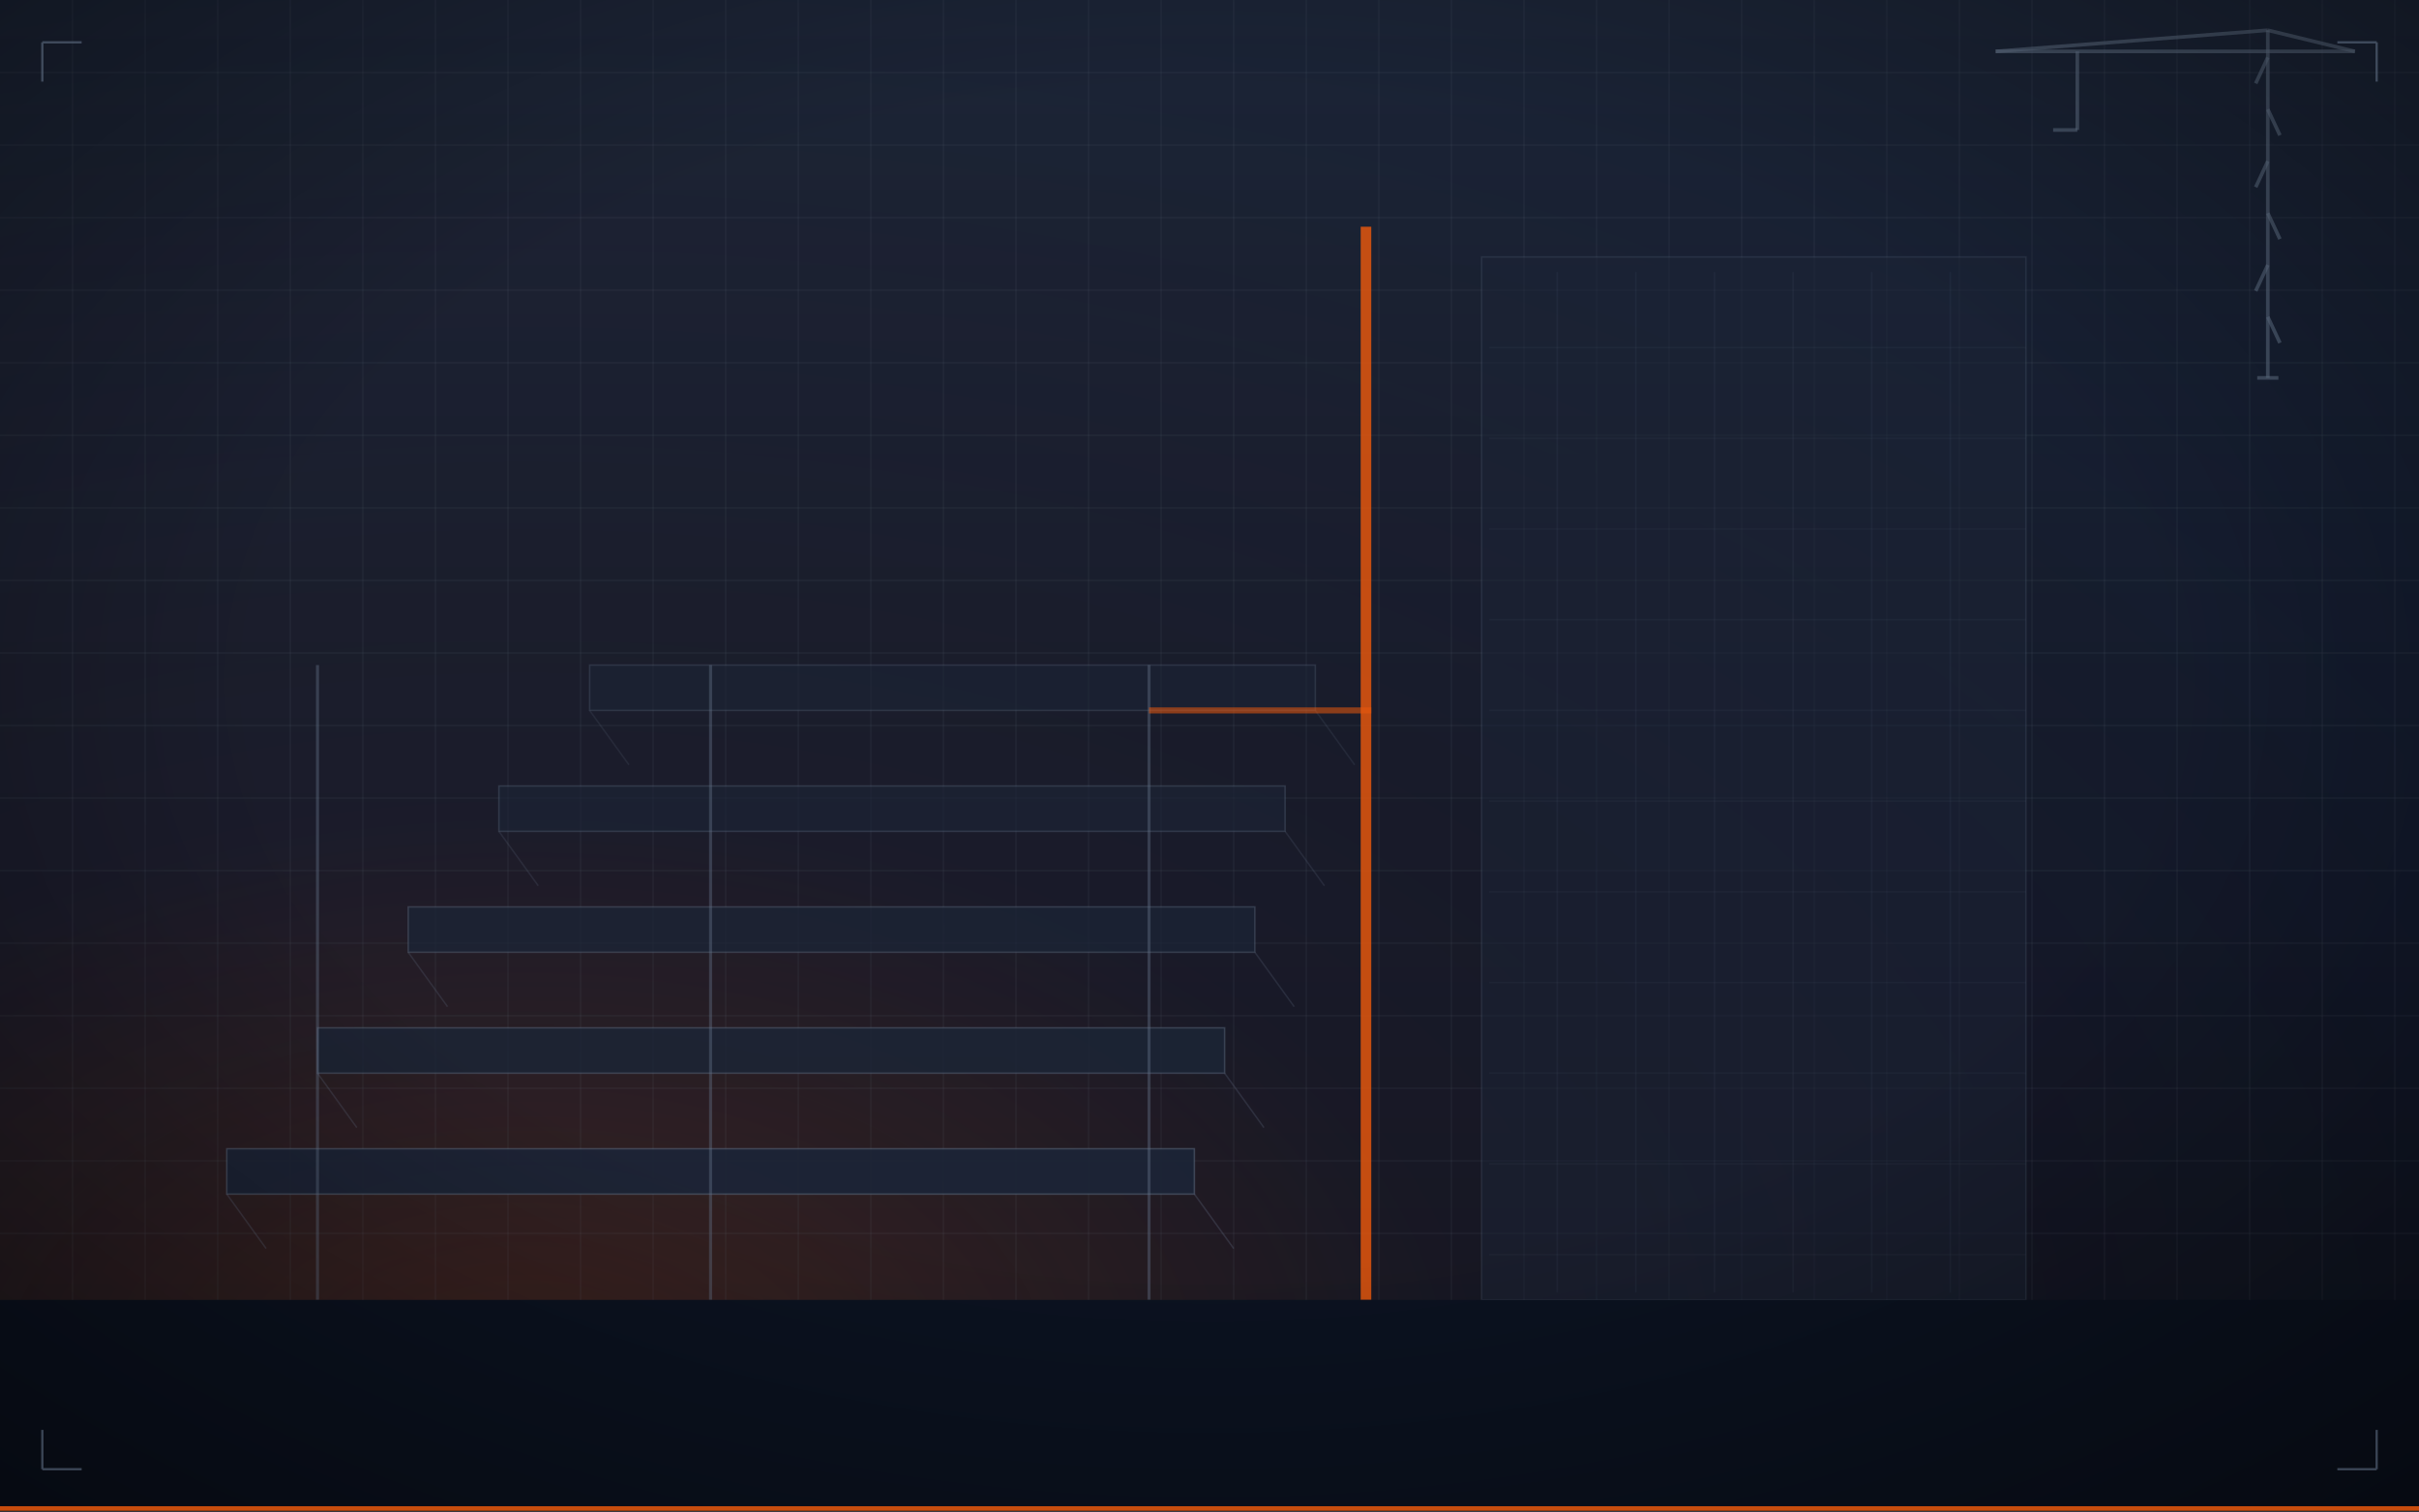
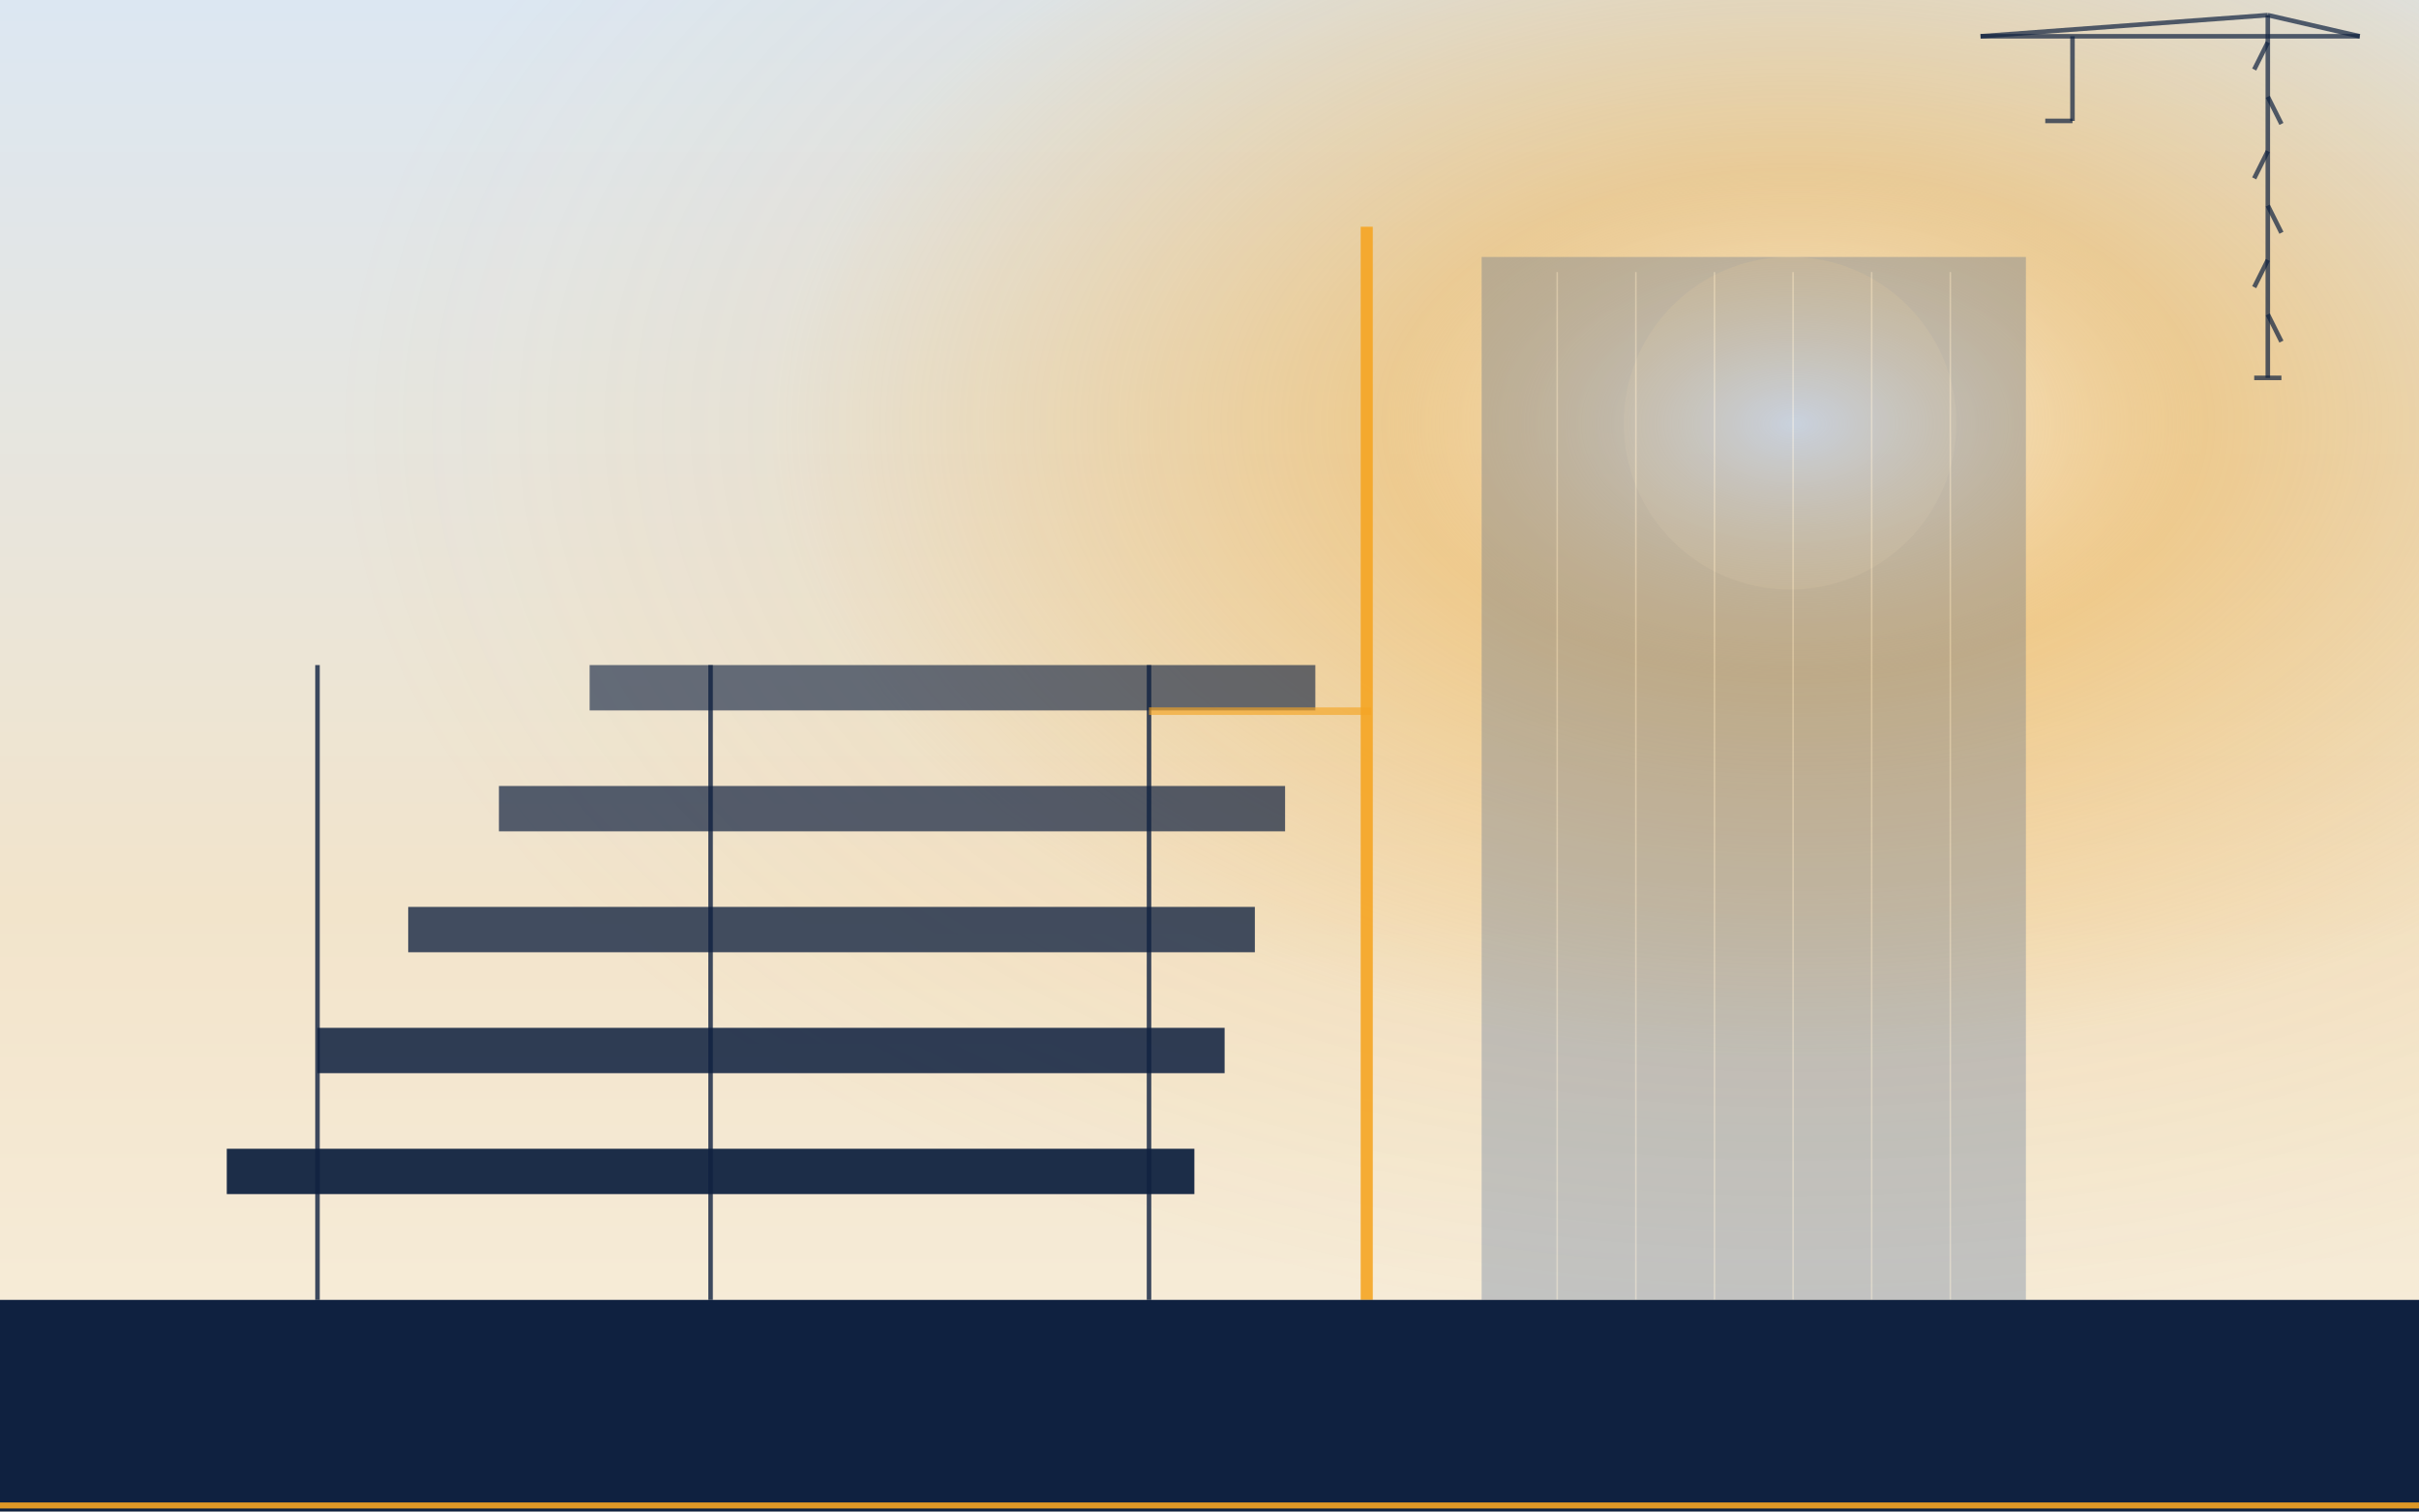
<svg xmlns="http://www.w3.org/2000/svg" width="1600" height="1000" viewBox="0 0 1600 1000" preserveAspectRatio="xMidYMid slice">
  <defs>
-     <linearGradient id="skyc" x1="0" y1="0" x2="0" y2="1">
-       <stop offset="0" stop-color="#1B2436" />
-       <stop offset="0.6" stop-color="#0F172A" />
-       <stop offset="1" stop-color="#0B1220" />
+     <linearGradient id="dskydc" x1="0" y1="0" x2="0" y2="1">
+       <stop offset="0" stop-color="#DCE7F2" />
+       <stop offset="0.6" stop-color="#F2E4CB" />
+       <stop offset="1" stop-color="#F8EFDD" />
    </linearGradient>
-     <radialGradient id="glowc" cx="0.22" cy="0.92" r="0.95">
-       <stop offset="0" stop-color="#EA580C" stop-opacity="0.22" />
-       <stop offset="0.4" stop-color="#EA580C" stop-opacity="0.05" />
-       <stop offset="1" stop-color="#EA580C" stop-opacity="0" />
-     </radialGradient>
-     <radialGradient id="vigc" cx="0.5" cy="0.45" r="0.78">
-       <stop offset="0.5" stop-color="#000000" stop-opacity="0" />
-       <stop offset="1" stop-color="#000000" stop-opacity="0.5" />
+     <radialGradient id="dsundc" cx="0.74" cy="0.28" r="0.6">
+       <stop offset="0" stop-color="#FFFFFF" stop-opacity="0.85" />
+       <stop offset="0.28" stop-color="#F5A524" stop-opacity="0.42" />
+       <stop offset="0.7" stop-color="#F5A524" stop-opacity="0.06" />
+       <stop offset="1" stop-color="#F5A524" stop-opacity="0" />
    </radialGradient>
  </defs>
-   <rect width="1600" height="1000" fill="url(#skyc)" />
-   <rect width="1600" height="1000" fill="url(#glowc)" />
-   <g stroke="#64748B" stroke-opacity="0.1">
-     <line x1="48" y1="0" x2="48" y2="1000" />
-     <line x1="96" y1="0" x2="96" y2="1000" />
-     <line x1="144" y1="0" x2="144" y2="1000" />
-     <line x1="192" y1="0" x2="192" y2="1000" />
-     <line x1="240" y1="0" x2="240" y2="1000" />
-     <line x1="288" y1="0" x2="288" y2="1000" />
-     <line x1="336" y1="0" x2="336" y2="1000" />
-     <line x1="384" y1="0" x2="384" y2="1000" />
-     <line x1="432" y1="0" x2="432" y2="1000" />
-     <line x1="480" y1="0" x2="480" y2="1000" />
-     <line x1="528" y1="0" x2="528" y2="1000" />
-     <line x1="576" y1="0" x2="576" y2="1000" />
-     <line x1="624" y1="0" x2="624" y2="1000" />
-     <line x1="672" y1="0" x2="672" y2="1000" />
-     <line x1="720" y1="0" x2="720" y2="1000" />
-     <line x1="768" y1="0" x2="768" y2="1000" />
-     <line x1="816" y1="0" x2="816" y2="1000" />
-     <line x1="864" y1="0" x2="864" y2="1000" />
-     <line x1="912" y1="0" x2="912" y2="1000" />
-     <line x1="960" y1="0" x2="960" y2="1000" />
-     <line x1="1008" y1="0" x2="1008" y2="1000" />
-     <line x1="1056" y1="0" x2="1056" y2="1000" />
-     <line x1="1104" y1="0" x2="1104" y2="1000" />
-     <line x1="1152" y1="0" x2="1152" y2="1000" />
-     <line x1="1200" y1="0" x2="1200" y2="1000" />
-     <line x1="1248" y1="0" x2="1248" y2="1000" />
-     <line x1="1296" y1="0" x2="1296" y2="1000" />
-     <line x1="1344" y1="0" x2="1344" y2="1000" />
-     <line x1="1392" y1="0" x2="1392" y2="1000" />
-     <line x1="1440" y1="0" x2="1440" y2="1000" />
-     <line x1="1488" y1="0" x2="1488" y2="1000" />
-     <line x1="1536" y1="0" x2="1536" y2="1000" />
-     <line x1="1584" y1="0" x2="1584" y2="1000" />
-     <line x1="0" y1="48" x2="1600" y2="48" />
-     <line x1="0" y1="96" x2="1600" y2="96" />
-     <line x1="0" y1="144" x2="1600" y2="144" />
-     <line x1="0" y1="192" x2="1600" y2="192" />
-     <line x1="0" y1="240" x2="1600" y2="240" />
-     <line x1="0" y1="288" x2="1600" y2="288" />
-     <line x1="0" y1="336" x2="1600" y2="336" />
-     <line x1="0" y1="384" x2="1600" y2="384" />
-     <line x1="0" y1="432" x2="1600" y2="432" />
-     <line x1="0" y1="480" x2="1600" y2="480" />
-     <line x1="0" y1="528" x2="1600" y2="528" />
-     <line x1="0" y1="576" x2="1600" y2="576" />
-     <line x1="0" y1="624" x2="1600" y2="624" />
-     <line x1="0" y1="672" x2="1600" y2="672" />
-     <line x1="0" y1="720" x2="1600" y2="720" />
-     <line x1="0" y1="768" x2="1600" y2="768" />
-     <line x1="0" y1="816" x2="1600" y2="816" />
-     <line x1="0" y1="864" x2="1600" y2="864" />
-     <line x1="0" y1="912" x2="1600" y2="912" />
-     <line x1="0" y1="960" x2="1600" y2="960" />
+   <rect width="1600" height="1000" fill="url(#dskydc)" />
+   <circle cx="1184" cy="280" r="110" fill="#FFF7E6" opacity="0.9" />
+   <rect width="1600" height="1000" fill="url(#dsundc)" />
+   <g opacity="0.5">
+     <rect x="980" y="170" width="360" height="690" fill="#274C82" opacity="0.5" />
+     <line x1="1030" y1="180" x2="1030" y2="860" stroke="#F8EFDD" stroke-opacity="0.5" />
+     <line x1="1082" y1="180" x2="1082" y2="860" stroke="#F8EFDD" stroke-opacity="0.5" />
+     <line x1="1134" y1="180" x2="1134" y2="860" stroke="#F8EFDD" stroke-opacity="0.5" />
+     <line x1="1186" y1="180" x2="1186" y2="860" stroke="#F8EFDD" stroke-opacity="0.5" />
+     <line x1="1238" y1="180" x2="1238" y2="860" stroke="#F8EFDD" stroke-opacity="0.5" />
+     <line x1="1290" y1="180" x2="1290" y2="860" stroke="#F8EFDD" stroke-opacity="0.5" />
  </g>
-   <g opacity="0.5">
-     <rect x="980" y="170" width="360" height="690" fill="#1B2436" stroke="#64748B" stroke-opacity="0.4" />
-     <line x1="1030" y1="180" x2="1030" y2="855" stroke="#64748B" stroke-opacity="0.18" />
-     <line x1="1082" y1="180" x2="1082" y2="855" stroke="#64748B" stroke-opacity="0.18" />
-     <line x1="1134" y1="180" x2="1134" y2="855" stroke="#64748B" stroke-opacity="0.18" />
-     <line x1="1186" y1="180" x2="1186" y2="855" stroke="#64748B" stroke-opacity="0.18" />
-     <line x1="1238" y1="180" x2="1238" y2="855" stroke="#64748B" stroke-opacity="0.18" />
-     <line x1="1290" y1="180" x2="1290" y2="855" stroke="#64748B" stroke-opacity="0.18" />
-     <line x1="985" y1="230" x2="1340" y2="230" stroke="#64748B" stroke-opacity="0.14" />
-     <line x1="985" y1="290" x2="1340" y2="290" stroke="#64748B" stroke-opacity="0.14" />
-     <line x1="985" y1="350" x2="1340" y2="350" stroke="#64748B" stroke-opacity="0.14" />
-     <line x1="985" y1="410" x2="1340" y2="410" stroke="#64748B" stroke-opacity="0.14" />
-     <line x1="985" y1="470" x2="1340" y2="470" stroke="#64748B" stroke-opacity="0.14" />
-     <line x1="985" y1="530" x2="1340" y2="530" stroke="#64748B" stroke-opacity="0.14" />
-     <line x1="985" y1="590" x2="1340" y2="590" stroke="#64748B" stroke-opacity="0.14" />
-     <line x1="985" y1="650" x2="1340" y2="650" stroke="#64748B" stroke-opacity="0.14" />
-     <line x1="985" y1="710" x2="1340" y2="710" stroke="#64748B" stroke-opacity="0.14" />
-     <line x1="985" y1="770" x2="1340" y2="770" stroke="#64748B" stroke-opacity="0.14" />
-     <line x1="985" y1="830" x2="1340" y2="830" stroke="#64748B" stroke-opacity="0.14" />
-   </g>
-   <g opacity="0.92">
-     <rect x="150" y="760" width="640" height="30" fill="#1B2436" stroke="#64748B" stroke-opacity="0.5" />
-     <line x1="150" y1="790" x2="176" y2="826" stroke="#64748B" stroke-opacity="0.3" />
-     <line x1="790" y1="790" x2="816" y2="826" stroke="#64748B" stroke-opacity="0.3" />
-   </g>
-   <g opacity="0.82">
-     <rect x="210" y="680" width="600" height="30" fill="#1B2436" stroke="#64748B" stroke-opacity="0.5" />
-     <line x1="210" y1="710" x2="236" y2="746" stroke="#64748B" stroke-opacity="0.3" />
-     <line x1="810" y1="710" x2="836" y2="746" stroke="#64748B" stroke-opacity="0.3" />
-   </g>
-   <g opacity="0.72">
-     <rect x="270" y="600" width="560" height="30" fill="#1B2436" stroke="#64748B" stroke-opacity="0.5" />
-     <line x1="270" y1="630" x2="296" y2="666" stroke="#64748B" stroke-opacity="0.3" />
-     <line x1="830" y1="630" x2="856" y2="666" stroke="#64748B" stroke-opacity="0.3" />
-   </g>
-   <g opacity="0.62">
-     <rect x="330" y="520" width="520" height="30" fill="#1B2436" stroke="#64748B" stroke-opacity="0.5" />
-     <line x1="330" y1="550" x2="356" y2="586" stroke="#64748B" stroke-opacity="0.3" />
-     <line x1="850" y1="550" x2="876" y2="586" stroke="#64748B" stroke-opacity="0.3" />
-   </g>
-   <g opacity="0.52">
-     <rect x="390" y="440" width="480" height="30" fill="#1B2436" stroke="#64748B" stroke-opacity="0.5" />
-     <line x1="390" y1="470" x2="416" y2="506" stroke="#64748B" stroke-opacity="0.3" />
-     <line x1="870" y1="470" x2="896" y2="506" stroke="#64748B" stroke-opacity="0.3" />
-   </g>
-   <g stroke="#64748B" stroke-width="2" stroke-opacity="0.4">
+   <rect x="150" y="760" width="640" height="30" fill="#0F2140" opacity="0.94" />
+   <rect x="210" y="680" width="600" height="30" fill="#0F2140" opacity="0.86" />
+   <rect x="270" y="600" width="560" height="30" fill="#0F2140" opacity="0.78" />
+   <rect x="330" y="520" width="520" height="30" fill="#0F2140" opacity="0.7" />
+   <rect x="390" y="440" width="480" height="30" fill="#0F2140" opacity="0.62" />
+   <g stroke="#0F2140" stroke-width="3" stroke-opacity="0.8">
    <line x1="210" y1="440" x2="210" y2="860" />
    <line x1="470" y1="440" x2="470" y2="860" />
    <line x1="760" y1="440" x2="760" y2="860" />
  </g>
-   <rect x="900" y="150" width="7" height="710" fill="#EA580C" opacity="0.82" />
-   <rect x="760" y="468" width="147" height="4" fill="#EA580C" opacity="0.55" />
-   <g stroke="#64748B" stroke-width="2.4" fill="none" stroke-opacity="0.55">
-     <line x1="1500" y1="250" x2="1500" y2="20" />
-     <line x1="1493" y1="250" x2="1507" y2="250" />
-     <line x1="1500" y1="34" x2="1320" y2="34" />
-     <line x1="1500" y1="34" x2="1557.6" y2="34" />
-     <line x1="1500" y1="20" x2="1320" y2="34" />
-     <line x1="1500" y1="20" x2="1557.6" y2="34" />
-     <line x1="1374" y1="34" x2="1374" y2="86" />
-     <line x1="1374" y1="86" x2="1358" y2="86" />
-     <line x1="1500" y1="38" x2="1492" y2="55.167" />
-     <line x1="1500" y1="72.333" x2="1508" y2="89.5" />
-     <line x1="1500" y1="106.667" x2="1492" y2="123.833" />
-     <line x1="1500" y1="141" x2="1508" y2="158.167" />
-     <line x1="1500" y1="175.333" x2="1492" y2="192.5" />
-     <line x1="1500" y1="209.667" x2="1508" y2="226.833" />
+   <rect x="900" y="150" width="8" height="710" fill="#F5A524" opacity="0.9" />
+   <rect x="760" y="468" width="147" height="5" fill="#F5A524" opacity="0.65" />
+   <g stroke="#0F2140" stroke-width="3" fill="none" stroke-opacity="0.7">
+     <line x1="1500" y1="250" x2="1500" y2="10" />
+     <line x1="1491" y1="250" x2="1509" y2="250" />
+     <line x1="1500" y1="24" x2="1310" y2="24" />
+     <line x1="1500" y1="24" x2="1560.8" y2="24" />
+     <line x1="1500" y1="10" x2="1310" y2="24" />
+     <line x1="1500" y1="10" x2="1560.8" y2="24" />
+     <line x1="1370.8" y1="24" x2="1370.8" y2="80" />
+     <line x1="1370.8" y1="80" x2="1352.8" y2="80" />
+     <line x1="1500" y1="28" x2="1491" y2="46" />
+     <line x1="1500" y1="64" x2="1509" y2="82" />
+     <line x1="1500" y1="100" x2="1491" y2="118" />
+     <line x1="1500" y1="136" x2="1509" y2="154" />
+     <line x1="1500" y1="172" x2="1491" y2="190" />
+     <line x1="1500" y1="208" x2="1509" y2="226" />
  </g>
-   <g stroke="#64748B" stroke-opacity="0.4" stroke-width="1.5">
-     <line x1="150" y1="905" x2="790" y2="905" />
-     <line x1="150" y1="897" x2="150" y2="913" />
-     <line x1="230" y1="897" x2="230" y2="913" />
-     <line x1="310" y1="897" x2="310" y2="913" />
-     <line x1="390" y1="897" x2="390" y2="913" />
-     <line x1="470" y1="897" x2="470" y2="913" />
-     <line x1="550" y1="897" x2="550" y2="913" />
-     <line x1="630" y1="897" x2="630" y2="913" />
-     <line x1="710" y1="897" x2="710" y2="913" />
-     <line x1="790" y1="897" x2="790" y2="913" />
-   </g>
-   <rect x="0" y="860" width="1600" height="140" fill="#0B1220" />
-   <rect width="1600" height="1000" fill="url(#vigc)" />
-   <line x1="0" y1="998" x2="1600" y2="998" stroke="#EA580C" stroke-width="3" stroke-opacity="0.85" />
-   <g stroke="#64748B" stroke-width="1.5" stroke-opacity="0.55">
-     <path d="M28 28 h26 M28 28 v26" />
-     <path d="M1572 28 h-26 M1572 28 v26" />
-     <path d="M28 972 h26 M28 972 v-26" />
-     <path d="M1572 972 h-26 M1572 972 v-26" />
-   </g>
+   <rect x="0" y="860" width="1600" height="140" fill="#0F2140" />
+   <line x1="0" y1="996" x2="1600" y2="996" stroke="#F5A524" stroke-width="4" stroke-opacity="0.9" />
</svg>
